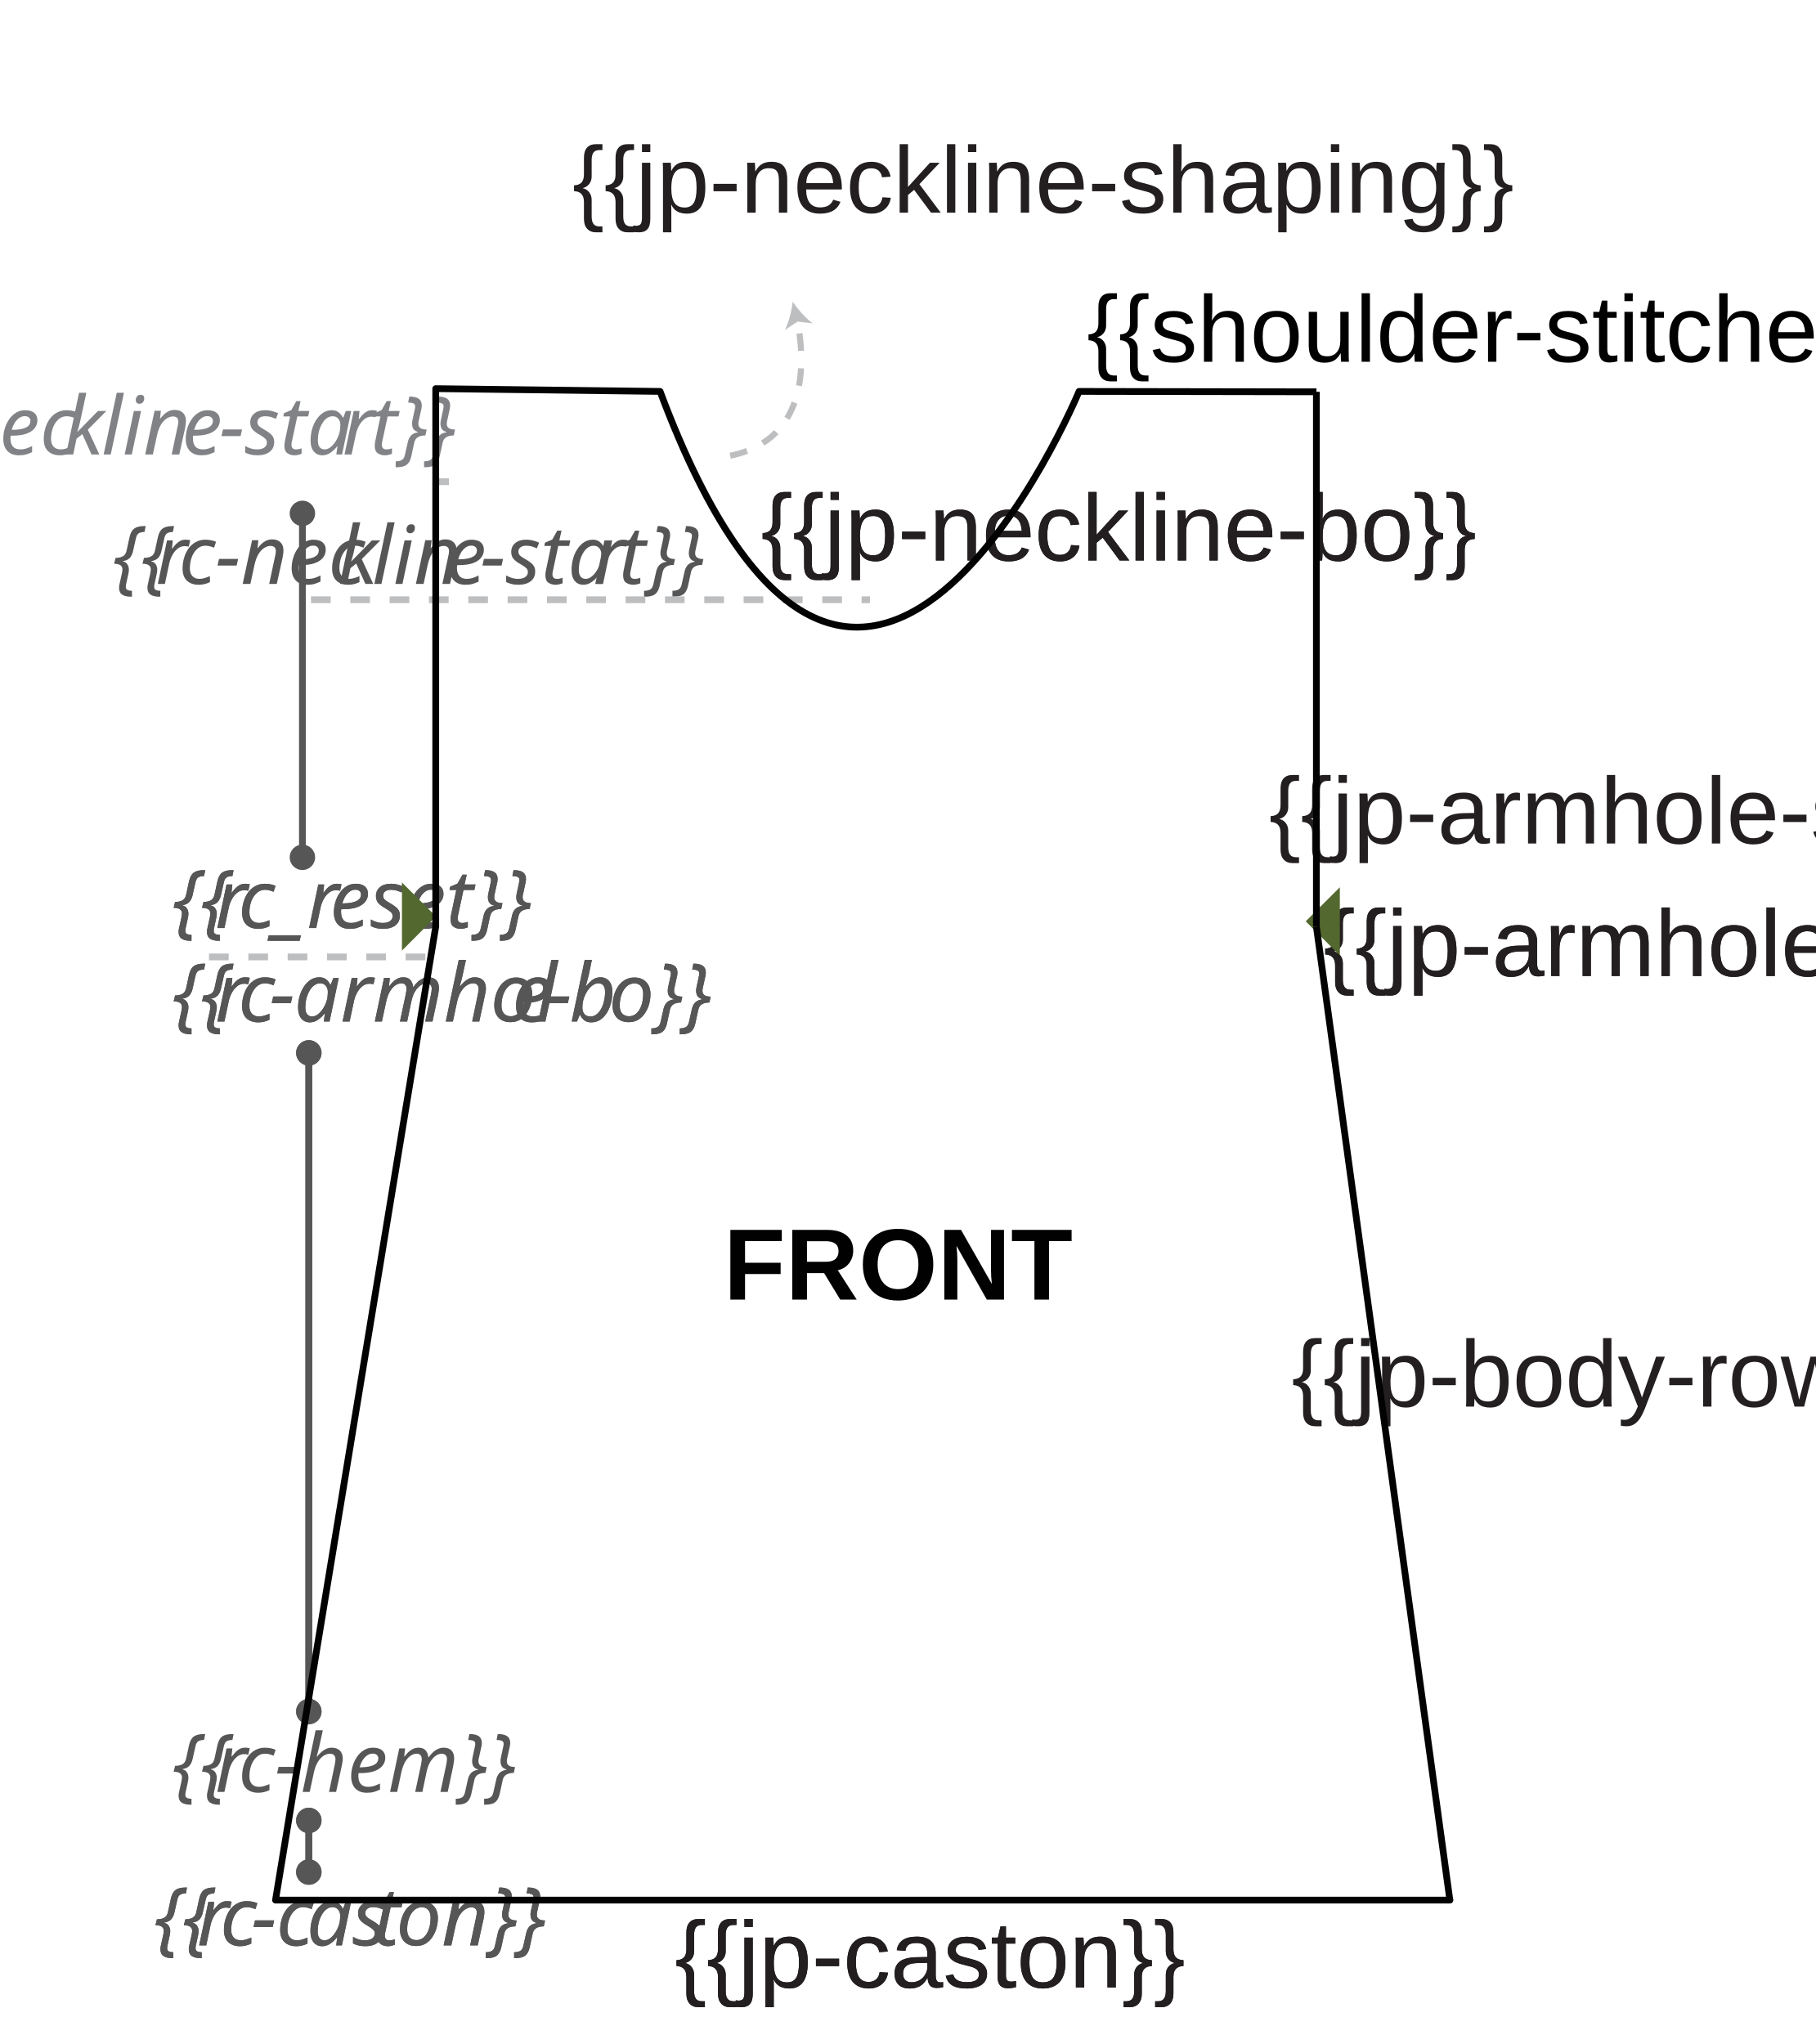
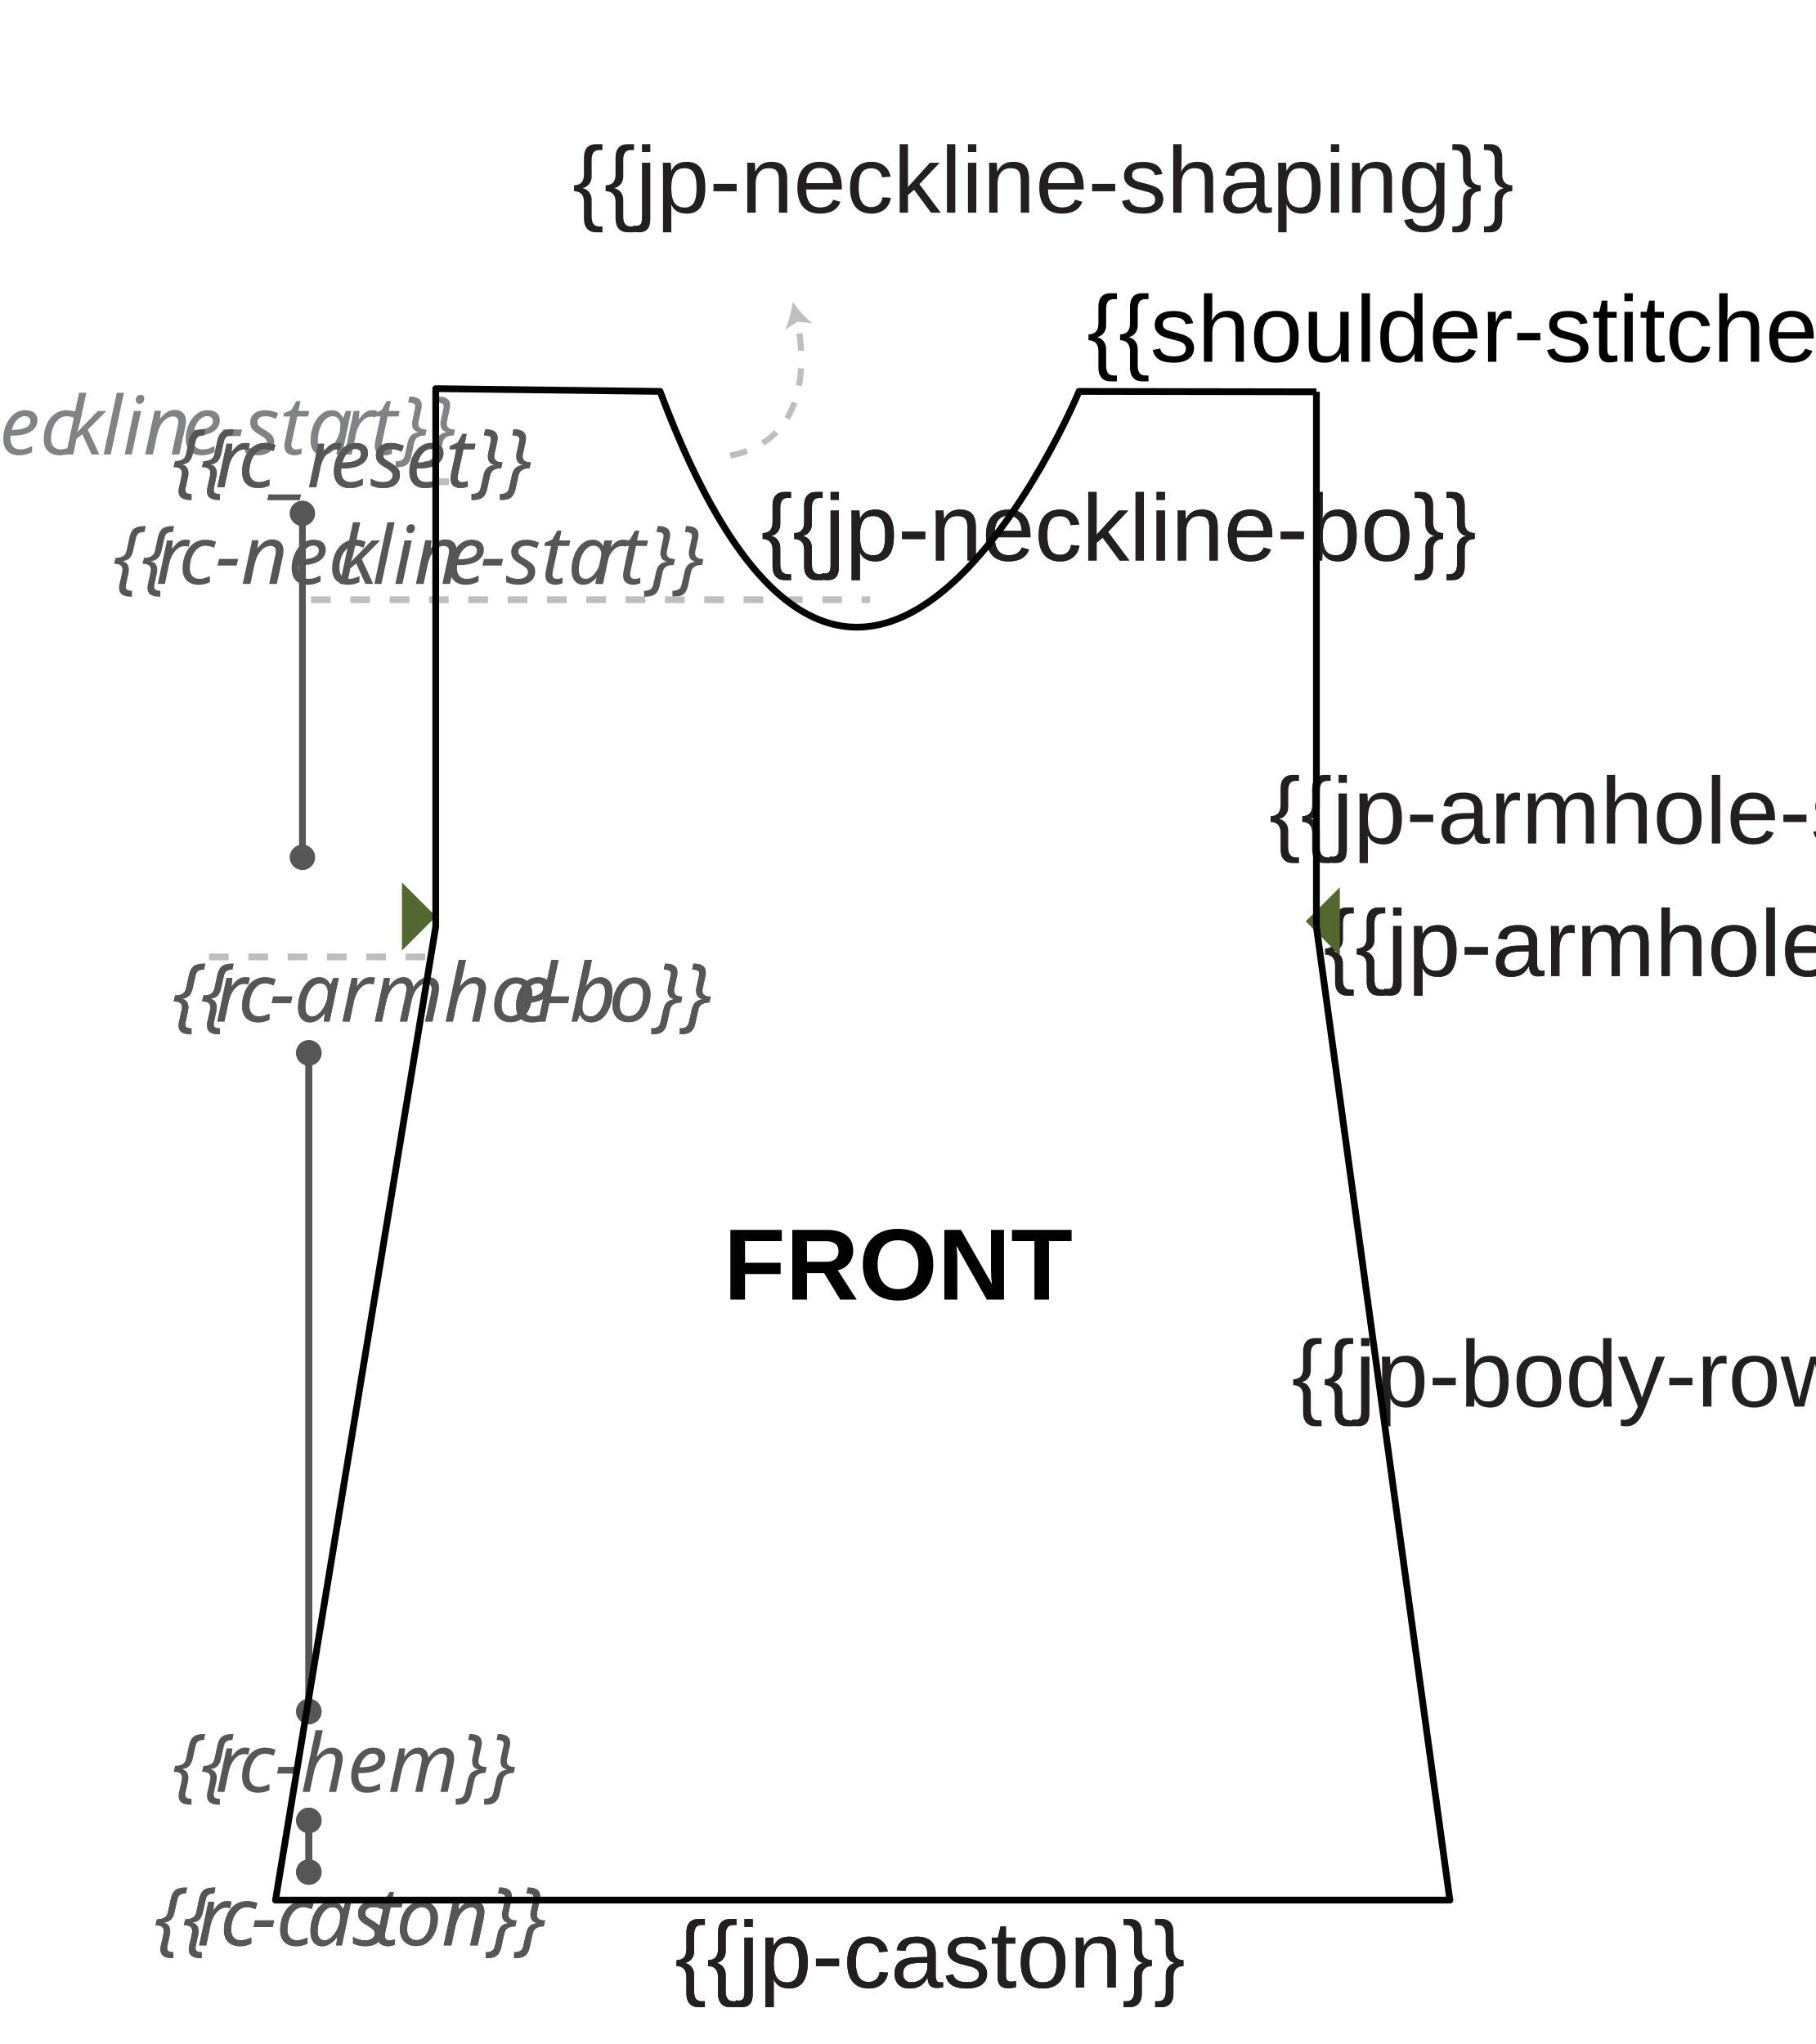
<svg xmlns="http://www.w3.org/2000/svg" width="3.73in" height="4.2in" viewBox="0 0 268.64 302.28">
  <g id="japanee_front">
    <text transform="translate(112.62 82.84)" fill="#231f20" font-family="ArialMT, Arial" font-size="14">
      <tspan x="0" y="0">{{jp-neckline-bo}}</tspan>
    </text>
    <text transform="translate(191.13 208.06)" fill="#231f20" font-family="ArialMT, Arial" font-size="14">
      <tspan x="0" y="0">{{jp-body-rows}} rows</tspan>
    </text>
    <text transform="translate(195.87 144.33)" fill="#231f20" font-family="ArialMT, Arial" font-size="14">
      <tspan x="0" y="0">{{jp-armhole-bo}}</tspan>
    </text>
    <text transform="translate(187.79 124.72)" fill="#231f20" font-family="ArialMT, Arial" font-size="14">
      <tspan x="0" y="0">{{jp-armhole-shaping}}</tspan>
    </text>
    <g id="targets">
      <circle id="jp-shoulder" cx="190.01" cy="62.15" r="4.28" fill="none" />
      <circle id="jp-cast-on" cx="70.26" cy="293.12" r="4.28" fill="none" />
      <circle id="jp-side-shaping" cx="197.14" cy="213.75" r="4.28" fill="none" />
      <circle id="jp-armhole" cx="199.51" cy="137.71" r="4.28" fill="none" />
      <circle id="jp-armhole-shaping" cx="199.51" cy="113.47" r="4.28" fill="none" />
      <circle id="jp-neckline" cx="79.09" cy="22.35" r="4.28" fill="none" />
      <circle id="jp-neck-center" cx="131.85" cy="77.83" r="4.28" fill="none" />
      <circle id="jp-rows-neckine" cx="40.78" cy="69.27" r="4.28" fill="none" />
      <circle id="jp-rows-reset" cx="40.78" cy="133.43" r="4.28" fill="none" />
      <circle id="jp-rows-armhole-start" cx="40.78" cy="146.26" r="4.28" fill="none" />
      <circle id="jp-rows-hem" cx="40.78" cy="262.22" r="4.28" fill="none" />
      <circle id="jp-rows-cast-on" cx="41.25" cy="282.19" r="4.28" fill="none" />
    </g>
    <text transform="translate(-26.79 67.15)" fill="#808285" font-family="MyriadPro-It, 'Myriad Pro'" font-size="12" font-style="italic">
      <tspan x="0" y="0">{{</tspan>
      <tspan x="6.82" y="0" letter-spacing="0em">r</tspan>
      <tspan x="10.56" y="0">c-nec</tspan>
      <tspan x="36.24" y="0" letter-spacing="0em">k</tspan>
      <tspan x="41.8" y="0" letter-spacing="0em">lin</tspan>
      <tspan x="53.7" y="0" letter-spacing="0em">e</tspan>
      <tspan x="59.25" y="0">-sta</tspan>
      <tspan x="77.43" y="0" letter-spacing=".03em">r</tspan>
      <tspan x="81.56" y="0">t}}</tspan>
    </text>
    <text transform="translate(99.87 294.03)" fill="#231f20" font-family="ArialMT, Arial" font-size="14">
      <tspan x="0" y="0">{{jp-caston}}</tspan>
    </text>
    <text transform="translate(195.87 144.33)" fill="#231f20" font-family="ArialMT, Arial" font-size="14">
      <tspan x="0" y="0">{{jp-armhole-bo}}</tspan>
    </text>
    <text transform="translate(112.62 82.84)" fill="#231f20" font-family="ArialMT, Arial" font-size="14">
      <tspan x="0" y="0">{{jp-neckline-bo}}</tspan>
    </text>
    <text transform="translate(84.71 31.37)" fill="#231f20" font-family="ArialMT, Arial" font-size="14">
      <tspan x="0" y="0">{{jp-neckline-shaping}}</tspan>
    </text>
    <text transform="translate(99.87 294.03)" fill="#231f20" font-family="ArialMT, Arial" font-size="14">
      <tspan x="0" y="0">{{jp-caston}}</tspan>
    </text>
    <g isolation="isolate">
      <text transform="translate(16.76 86.31)" fill="#565656" font-family="MyriadPro-It, 'Myriad Pro'" font-size="12" font-style="italic" isolation="isolate">
        <tspan x="0" y="0">{{</tspan>
      </text>
      <text transform="translate(23.01 86.31)" fill="#565656" font-family="MyriadPro-It, 'Myriad Pro'" font-size="12" font-style="italic" isolation="isolate">
        <tspan x="0" y="0">r</tspan>
      </text>
      <text transform="translate(26.44 86.31)" fill="#565656" font-family="MyriadPro-It, 'Myriad Pro'" font-size="12" font-style="italic" isolation="isolate">
        <tspan x="0" y="0">c-nec</tspan>
      </text>
      <text transform="translate(49.98 86.31)" fill="#565656" font-family="MyriadPro-It, 'Myriad Pro'" font-size="12" font-style="italic" isolation="isolate">
        <tspan x="0" y="0">k</tspan>
      </text>
      <text transform="translate(55.07 86.31)" fill="#565656" font-family="MyriadPro-It, 'Myriad Pro'" font-size="12" font-style="italic" isolation="isolate">
        <tspan x="0" y="0">lin</tspan>
      </text>
      <text transform="translate(65.98 86.31)" fill="#565656" font-family="MyriadPro-It, 'Myriad Pro'" font-size="12" font-style="italic" isolation="isolate" letter-spacing="0em">
        <tspan x="0" y="0">e</tspan>
      </text>
      <text transform="translate(71.08 86.31)" fill="#565656" font-family="MyriadPro-It, 'Myriad Pro'" font-size="12" font-style="italic" isolation="isolate">
        <tspan x="0" y="0">-sta</tspan>
      </text>
      <text transform="translate(87.74 86.31)" fill="#565656" font-family="MyriadPro-It, 'Myriad Pro'" font-size="12" font-style="italic" isolation="isolate" letter-spacing=".03em">
        <tspan x="0" y="0">r</tspan>
      </text>
      <text transform="translate(91.52 86.31)" fill="#565656" font-family="MyriadPro-It, 'Myriad Pro'" font-size="12" font-style="italic" isolation="isolate">
        <tspan x="0" y="0">t}}</tspan>
      </text>
    </g>
    <g isolation="isolate">
-       <text transform="translate(25.57 137.23)" fill="#565656" font-family="MyriadPro-It, 'Myriad Pro'" font-size="12" font-style="italic" isolation="isolate">
-         <tspan x="0" y="0">{{</tspan>
-       </text>
-       <text transform="translate(31.82 137.23)" fill="#565656" font-family="MyriadPro-It, 'Myriad Pro'" font-size="12" font-style="italic" isolation="isolate">
-         <tspan x="0" y="0">r</tspan>
-       </text>
-       <text transform="translate(35.25 137.23)" fill="#565656" font-family="MyriadPro-It, 'Myriad Pro'" font-size="12" font-style="italic" isolation="isolate">
+       <text transform="translate(25.57 72)" fill="#565656" font-family="MyriadPro-It, 'Myriad Pro'" font-size="12" font-style="italic" isolation="isolate">
+         <tspan x="0" y="0">{{</tspan>
+       </text>
+       <text transform="translate(31.82 72)" fill="#565656" font-family="MyriadPro-It, 'Myriad Pro'" font-size="12" font-style="italic" isolation="isolate">
+         <tspan x="0" y="0">r</tspan>
+       </text>
+       <text transform="translate(35.25 72)" fill="#565656" font-family="MyriadPro-It, 'Myriad Pro'" font-size="12" font-style="italic" isolation="isolate">
        <tspan x="0" y="0">c_</tspan>
      </text>
-       <text transform="translate(45.4 137.23)" fill="#565656" font-family="MyriadPro-It, 'Myriad Pro'" font-size="12" font-style="italic" isolation="isolate">
-         <tspan x="0" y="0">r</tspan>
-       </text>
-       <text transform="translate(48.83 137.23)" fill="#565656" font-family="MyriadPro-It, 'Myriad Pro'" font-size="12" font-style="italic" isolation="isolate">
+       <text transform="translate(45.4 72)" fill="#565656" font-family="MyriadPro-It, 'Myriad Pro'" font-size="12" font-style="italic" isolation="isolate">
+         <tspan x="0" y="0">r</tspan>
+       </text>
+       <text transform="translate(48.83 72)" fill="#565656" font-family="MyriadPro-It, 'Myriad Pro'" font-size="12" font-style="italic" isolation="isolate">
        <tspan x="0" y="0">eset}}</tspan>
      </text>
    </g>
    <g isolation="isolate">
      <text transform="translate(25.57 151.07)" fill="#565656" font-family="MyriadPro-It, 'Myriad Pro'" font-size="12" font-style="italic" isolation="isolate">
        <tspan x="0" y="0">{{</tspan>
      </text>
      <text transform="translate(31.82 151.07)" fill="#565656" font-family="MyriadPro-It, 'Myriad Pro'" font-size="12" font-style="italic" isolation="isolate">
        <tspan x="0" y="0">r</tspan>
      </text>
      <text transform="translate(35.25 151.07)" fill="#565656" font-family="MyriadPro-It, 'Myriad Pro'" font-size="12" font-style="italic" isolation="isolate">
        <tspan x="0" y="0">c</tspan>
      </text>
      <text transform="translate(39.9 151.07)" fill="#565656" font-family="MyriadPro-It, 'Myriad Pro'" font-size="12" font-style="italic" isolation="isolate" letter-spacing=".02em">
        <tspan x="0" y="0">-</tspan>
      </text>
      <text transform="translate(43.53 151.07)" fill="#565656" font-family="MyriadPro-It, 'Myriad Pro'" font-size="12" font-style="italic" isolation="isolate">
        <tspan x="0" y="0">armhol</tspan>
      </text>
      <text transform="translate(75.79 151.07)" fill="#565656" font-family="MyriadPro-It, 'Myriad Pro'" font-size="12" font-style="italic" isolation="isolate" letter-spacing="0em">
        <tspan x="0" y="0">e</tspan>
      </text>
      <text transform="translate(80.89 151.07)" fill="#565656" font-family="MyriadPro-It, 'Myriad Pro'" font-size="12" font-style="italic" isolation="isolate">
        <tspan x="0" y="0">-</tspan>
      </text>
      <text transform="translate(84.26 151.07)" fill="#565656" font-family="MyriadPro-It, 'Myriad Pro'" font-size="12" font-style="italic" isolation="isolate">
        <tspan x="0" y="0">b</tspan>
      </text>
      <text transform="translate(90.07 151.07)" fill="#565656" font-family="MyriadPro-It, 'Myriad Pro'" font-size="12" font-style="italic" isolation="isolate">
        <tspan x="0" y="0">o}}</tspan>
      </text>
    </g>
    <path d="M108.06,67.34c12.03-2.5,10.99-14.76,9.89-20.2" fill="none" stroke="#bdbec0" stroke-dasharray="2.59 2.59" stroke-miterlimit="10" stroke-width=".89" />
    <path d="M117.31,44.54c.75,1.12,1.9,2.46,2.95,3.2l-2.24-.25-1.88,1.24c.6-1.14,1.01-2.86,1.17-4.2Z" fill="#bdbec0" />
    <g isolation="isolate">
      <text transform="translate(25.57 151.07)" fill="#565656" font-family="MyriadPro-It, 'Myriad Pro'" font-size="12" font-style="italic" isolation="isolate">
        <tspan x="0" y="0">{{</tspan>
      </text>
      <text transform="translate(31.82 151.07)" fill="#565656" font-family="MyriadPro-It, 'Myriad Pro'" font-size="12" font-style="italic" isolation="isolate">
        <tspan x="0" y="0">r</tspan>
      </text>
      <text transform="translate(35.25 151.07)" fill="#565656" font-family="MyriadPro-It, 'Myriad Pro'" font-size="12" font-style="italic" isolation="isolate">
        <tspan x="0" y="0">c</tspan>
      </text>
      <text transform="translate(39.9 151.07)" fill="#565656" font-family="MyriadPro-It, 'Myriad Pro'" font-size="12" font-style="italic" isolation="isolate" letter-spacing=".02em">
        <tspan x="0" y="0">-</tspan>
      </text>
      <text transform="translate(43.53 151.07)" fill="#565656" font-family="MyriadPro-It, 'Myriad Pro'" font-size="12" font-style="italic" isolation="isolate">
        <tspan x="0" y="0">armhol</tspan>
      </text>
      <text transform="translate(75.79 151.07)" fill="#565656" font-family="MyriadPro-It, 'Myriad Pro'" font-size="12" font-style="italic" isolation="isolate" letter-spacing="0em">
        <tspan x="0" y="0">e</tspan>
      </text>
      <text transform="translate(80.89 151.07)" fill="#565656" font-family="MyriadPro-It, 'Myriad Pro'" font-size="12" font-style="italic" isolation="isolate">
        <tspan x="0" y="0">-</tspan>
      </text>
      <text transform="translate(84.26 151.07)" fill="#565656" font-family="MyriadPro-It, 'Myriad Pro'" font-size="12" font-style="italic" isolation="isolate">
        <tspan x="0" y="0">b</tspan>
      </text>
      <text transform="translate(90.07 151.07)" fill="#565656" font-family="MyriadPro-It, 'Myriad Pro'" font-size="12" font-style="italic" isolation="isolate">
        <tspan x="0" y="0">o}}</tspan>
      </text>
    </g>
    <g isolation="isolate">
-       <text transform="translate(25.57 137.23)" fill="#565656" font-family="MyriadPro-It, 'Myriad Pro'" font-size="12" font-style="italic" isolation="isolate">
-         <tspan x="0" y="0">{{</tspan>
-       </text>
-       <text transform="translate(31.82 137.23)" fill="#565656" font-family="MyriadPro-It, 'Myriad Pro'" font-size="12" font-style="italic" isolation="isolate">
-         <tspan x="0" y="0">r</tspan>
-       </text>
-       <text transform="translate(35.25 137.23)" fill="#565656" font-family="MyriadPro-It, 'Myriad Pro'" font-size="12" font-style="italic" isolation="isolate">
+       <text transform="translate(25.57 72)" fill="#565656" font-family="MyriadPro-It, 'Myriad Pro'" font-size="12" font-style="italic" isolation="isolate">
+         <tspan x="0" y="0">{{</tspan>
+       </text>
+       <text transform="translate(31.82 72)" fill="#565656" font-family="MyriadPro-It, 'Myriad Pro'" font-size="12" font-style="italic" isolation="isolate">
+         <tspan x="0" y="0">r</tspan>
+       </text>
+       <text transform="translate(35.25 72)" fill="#565656" font-family="MyriadPro-It, 'Myriad Pro'" font-size="12" font-style="italic" isolation="isolate">
        <tspan x="0" y="0">c_</tspan>
      </text>
-       <text transform="translate(45.4 137.23)" fill="#565656" font-family="MyriadPro-It, 'Myriad Pro'" font-size="12" font-style="italic" isolation="isolate">
-         <tspan x="0" y="0">r</tspan>
-       </text>
-       <text transform="translate(48.83 137.23)" fill="#565656" font-family="MyriadPro-It, 'Myriad Pro'" font-size="12" font-style="italic" isolation="isolate">
+       <text transform="translate(45.4 72)" fill="#565656" font-family="MyriadPro-It, 'Myriad Pro'" font-size="12" font-style="italic" isolation="isolate">
+         <tspan x="0" y="0">r</tspan>
+       </text>
+       <text transform="translate(48.83 72)" fill="#565656" font-family="MyriadPro-It, 'Myriad Pro'" font-size="12" font-style="italic" isolation="isolate">
        <tspan x="0" y="0">eset}}</tspan>
      </text>
    </g>
    <line x1="64.94" y1="71.18" x2="66.44" y2="71.18" fill="none" stroke="#bdbec0" stroke-miterlimit="10" />
    <line x1="30.93" y1="141.51" x2="64.44" y2="141.51" fill="none" stroke="#bdbec0" stroke-dasharray="2.91 2.91" stroke-miterlimit="10" />
    <line x1="46.02" y1="88.65" x2="128.75" y2="88.65" fill="none" stroke="#bdbec0" stroke-dasharray="2.91 2.91" stroke-miterlimit="10" />
    <g isolation="isolate">
      <text transform="translate(22.88 287.79)" fill="#565656" font-family="MyriadPro-It, 'Myriad Pro'" font-size="12" font-style="italic" isolation="isolate">
        <tspan x="0" y="0">{{</tspan>
      </text>
      <text transform="translate(29.13 287.79)" fill="#565656" font-family="MyriadPro-It, 'Myriad Pro'" font-size="12" font-style="italic" isolation="isolate">
        <tspan x="0" y="0">r</tspan>
      </text>
      <text transform="translate(32.56 287.79)" fill="#565656" font-family="MyriadPro-It, 'Myriad Pro'" font-size="12" font-style="italic" isolation="isolate">
        <tspan x="0" y="0">c</tspan>
      </text>
      <text transform="translate(37.21 287.79)" fill="#565656" font-family="MyriadPro-It, 'Myriad Pro'" font-size="12" font-style="italic" isolation="isolate" letter-spacing=".03em">
        <tspan x="0" y="0">-</tspan>
      </text>
      <text transform="translate(40.88 287.79)" fill="#565656" font-family="MyriadPro-It, 'Myriad Pro'" font-size="12" font-style="italic" isolation="isolate" letter-spacing="-.02em">
        <tspan x="0" y="0">c</tspan>
      </text>
      <text transform="translate(45.36 287.79)" fill="#565656" font-family="MyriadPro-It, 'Myriad Pro'" font-size="12" font-style="italic" isolation="isolate">
        <tspan x="0" y="0">as</tspan>
      </text>
      <text transform="translate(55.21 287.79)" fill="#565656" font-family="MyriadPro-It, 'Myriad Pro'" font-size="12" font-style="italic" isolation="isolate">
        <tspan x="0" y="0">t</tspan>
      </text>
      <text transform="translate(58.61 287.79)" fill="#565656" font-family="MyriadPro-It, 'Myriad Pro'" font-size="12" font-style="italic" isolation="isolate">
        <tspan x="0" y="0">on}}</tspan>
      </text>
    </g>
    <g isolation="isolate">
      <text transform="translate(22.88 287.79)" fill="#565656" font-family="MyriadPro-It, 'Myriad Pro'" font-size="12" font-style="italic" isolation="isolate">
        <tspan x="0" y="0">{{</tspan>
      </text>
      <text transform="translate(29.13 287.79)" fill="#565656" font-family="MyriadPro-It, 'Myriad Pro'" font-size="12" font-style="italic" isolation="isolate">
        <tspan x="0" y="0">r</tspan>
      </text>
      <text transform="translate(32.56 287.79)" fill="#565656" font-family="MyriadPro-It, 'Myriad Pro'" font-size="12" font-style="italic" isolation="isolate">
        <tspan x="0" y="0">c</tspan>
      </text>
      <text transform="translate(37.21 287.79)" fill="#565656" font-family="MyriadPro-It, 'Myriad Pro'" font-size="12" font-style="italic" isolation="isolate" letter-spacing=".03em">
        <tspan x="0" y="0">-</tspan>
      </text>
      <text transform="translate(40.88 287.79)" fill="#565656" font-family="MyriadPro-It, 'Myriad Pro'" font-size="12" font-style="italic" isolation="isolate" letter-spacing="-.02em">
        <tspan x="0" y="0">c</tspan>
      </text>
      <text transform="translate(45.36 287.79)" fill="#565656" font-family="MyriadPro-It, 'Myriad Pro'" font-size="12" font-style="italic" isolation="isolate">
        <tspan x="0" y="0">as</tspan>
      </text>
      <text transform="translate(55.21 287.79)" fill="#565656" font-family="MyriadPro-It, 'Myriad Pro'" font-size="12" font-style="italic" isolation="isolate">
        <tspan x="0" y="0">t</tspan>
      </text>
      <text transform="translate(58.61 287.79)" fill="#565656" font-family="MyriadPro-It, 'Myriad Pro'" font-size="12" font-style="italic" isolation="isolate">
        <tspan x="0" y="0">on}}</tspan>
      </text>
    </g>
    <line x1="44.75" y1="75.78" x2="44.75" y2="126.86" fill="none" stroke="#565656" />
    <circle cx="44.75" cy="75.87" r="1.88" fill="#565656" />
    <path d="M42.87,126.77c0,1.04.84,1.88,1.88,1.88s1.88-.84,1.88-1.88-.84-1.88-1.88-1.88-1.88.84-1.88,1.88Z" fill="#565656" />
    <line x1="45.7" y1="155.62" x2="45.7" y2="253.27" fill="none" stroke="#565656" />
    <circle cx="45.7" cy="155.71" r="1.88" fill="#565656" />
    <circle cx="45.7" cy="253.18" r="1.88" fill="#565656" />
    <line x1="45.7" y1="155.62" x2="45.7" y2="253.27" fill="none" stroke="#565656" />
    <circle cx="45.7" cy="155.71" r="1.88" fill="#565656" />
    <circle cx="45.7" cy="253.18" r="1.88" fill="#565656" />
    <line x1="45.7" y1="269.2" x2="45.7" y2="277.04" fill="none" stroke="#565656" />
    <path d="M43.82,269.3c0-1.04.84-1.88,1.88-1.88s1.88.84,1.88,1.88-.84,1.88-1.88,1.88-1.88-.84-1.88-1.88Z" fill="#565656" />
    <circle cx="45.7" cy="276.94" r="1.88" fill="#565656" />
    <line x1="45.7" y1="269.2" x2="45.7" y2="277.04" fill="none" stroke="#565656" />
    <path d="M43.82,269.3c0-1.04.84-1.88,1.88-1.88s1.88.84,1.88,1.88-.84,1.88-1.88,1.88-1.88-.84-1.88-1.88Z" fill="#565656" />
    <circle cx="45.7" cy="276.94" r="1.88" fill="#565656" />
    <g isolation="isolate">
      <text transform="translate(25.57 265.08)" fill="#565656" font-family="MyriadPro-It, 'Myriad Pro'" font-size="12" font-style="italic" isolation="isolate">
        <tspan x="0" y="0">{{</tspan>
      </text>
      <text transform="translate(31.82 265.08)" fill="#565656" font-family="MyriadPro-It, 'Myriad Pro'" font-size="12" font-style="italic" isolation="isolate">
        <tspan x="0" y="0">r</tspan>
      </text>
      <text transform="translate(35.25 265.08)" fill="#565656" font-family="MyriadPro-It, 'Myriad Pro'" font-size="12" font-style="italic" isolation="isolate">
        <tspan x="0" y="0">c-hem}}</tspan>
      </text>
    </g>
    <g id="shoulder_stitches" isolation="isolate">
      <g isolation="isolate">
        <g isolation="isolate">
          <g isolation="isolate">
            <g isolation="isolate">
              <g isolation="isolate">
                <g isolation="isolate">
                  <g isolation="isolate">
                    <text transform="translate(160.84 53.43)" fill="#010101" font-family="ArialMT, Arial" font-size="14" isolation="isolate">
                      <tspan x="0" y="0">{{shoulder-stitches}}sts</tspan>
                    </text>
                  </g>
                </g>
              </g>
            </g>
          </g>
        </g>
      </g>
    </g>
    <g id="underarm_markers">
      <polygon points="59.48 130.49 64.52 135.53 59.48 140.57 59.48 130.49" fill="#53682f" />
      <polygon points="198.27 141.29 193.22 136.24 198.27 131.2 198.27 141.29" fill="#53682f" />
    </g>
  </g>
  <g id="bodies">
    <g id="aline_round">
      <polyline points="64.48 137.02 40.77 281.09 214.56 281.09" fill="none" stroke="#020202" stroke-linecap="round" stroke-linejoin="round" />
      <path d="M194.8,137.02l19.75,144.07" fill="none" stroke="#020202" />
      <path d="M64.48,137.02V57.41l33.2.41c29.37,78.5,62,0,62,0l35.13.06" fill="none" stroke="#020202" stroke-linejoin="round" />
      <path d="M194.8,57.88v79.13" fill="none" stroke="#020202" stroke-linejoin="round" />
    </g>
    <g isolation="isolate">
      <g isolation="isolate">
        <g isolation="isolate">
          <g isolation="isolate">
            <g isolation="isolate">
              <g isolation="isolate">
                <g isolation="isolate">
                  <text transform="translate(107.08 192.22)" fill="#010101" font-family="Arial-BoldMT, Arial" font-size="15" font-weight="700" isolation="isolate">
                    <tspan x="0" y="0">FRONT</tspan>
                  </text>
                </g>
              </g>
            </g>
          </g>
        </g>
      </g>
    </g>
  </g>
</svg>
